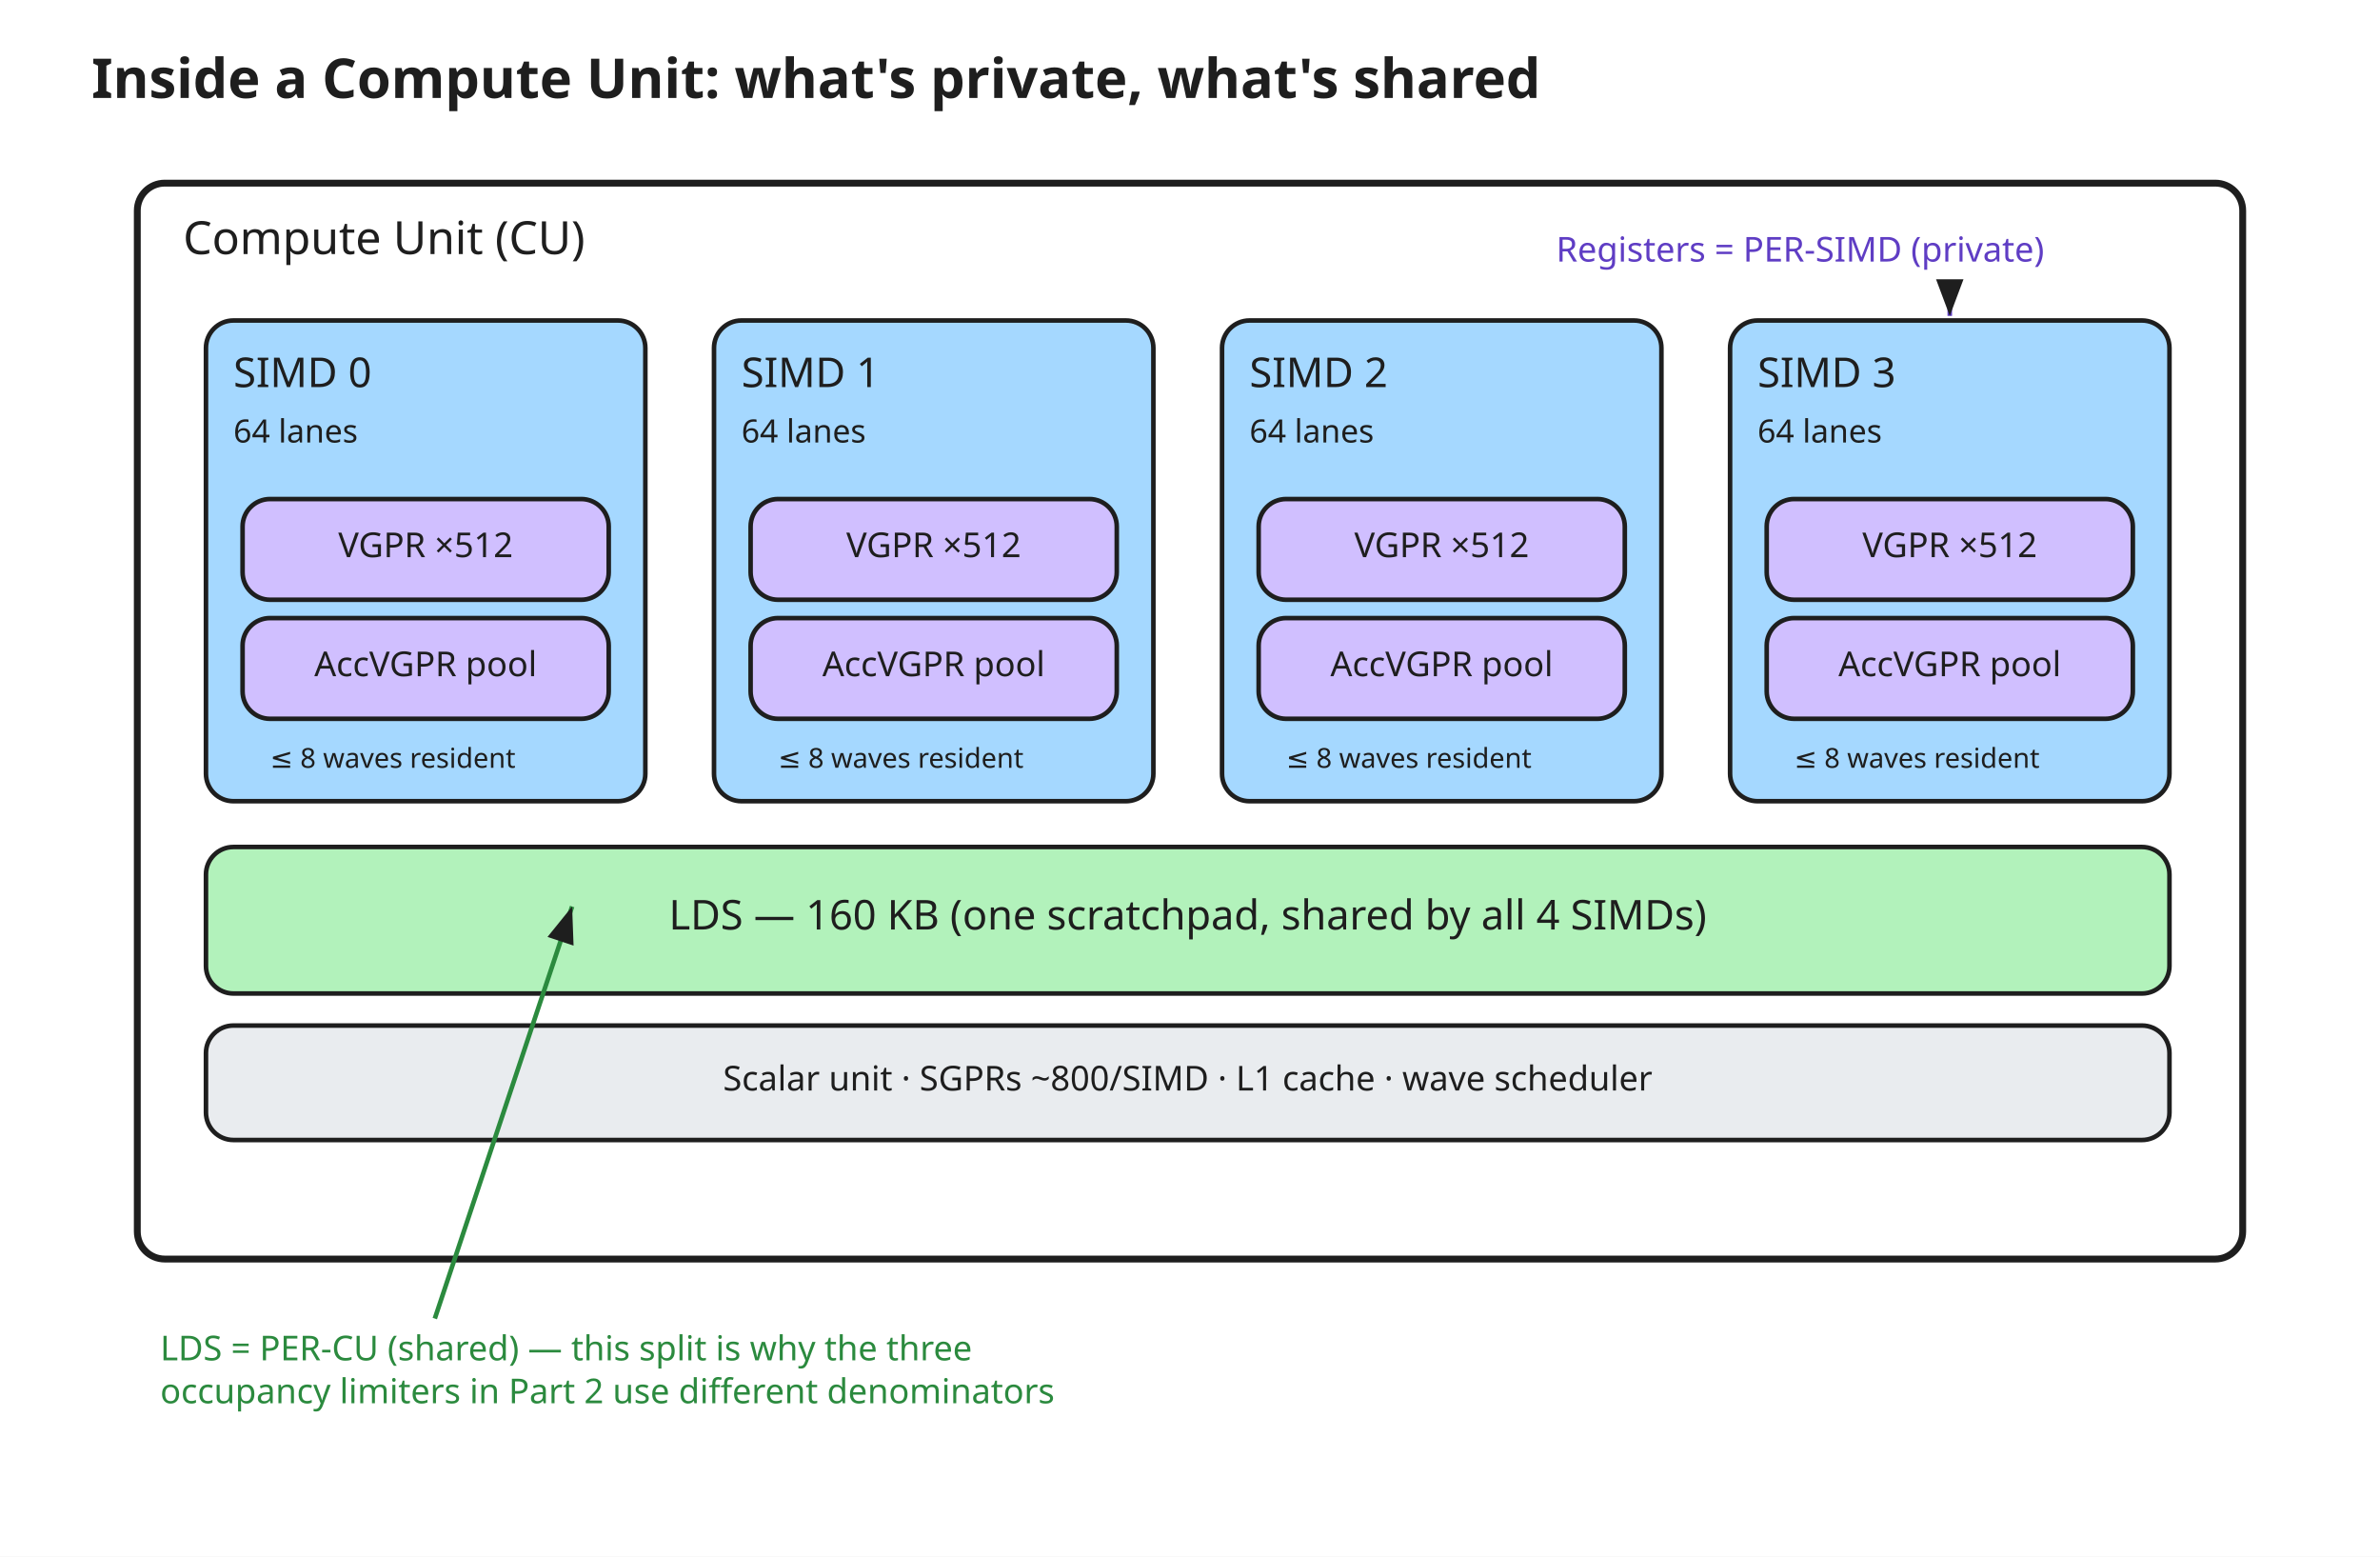
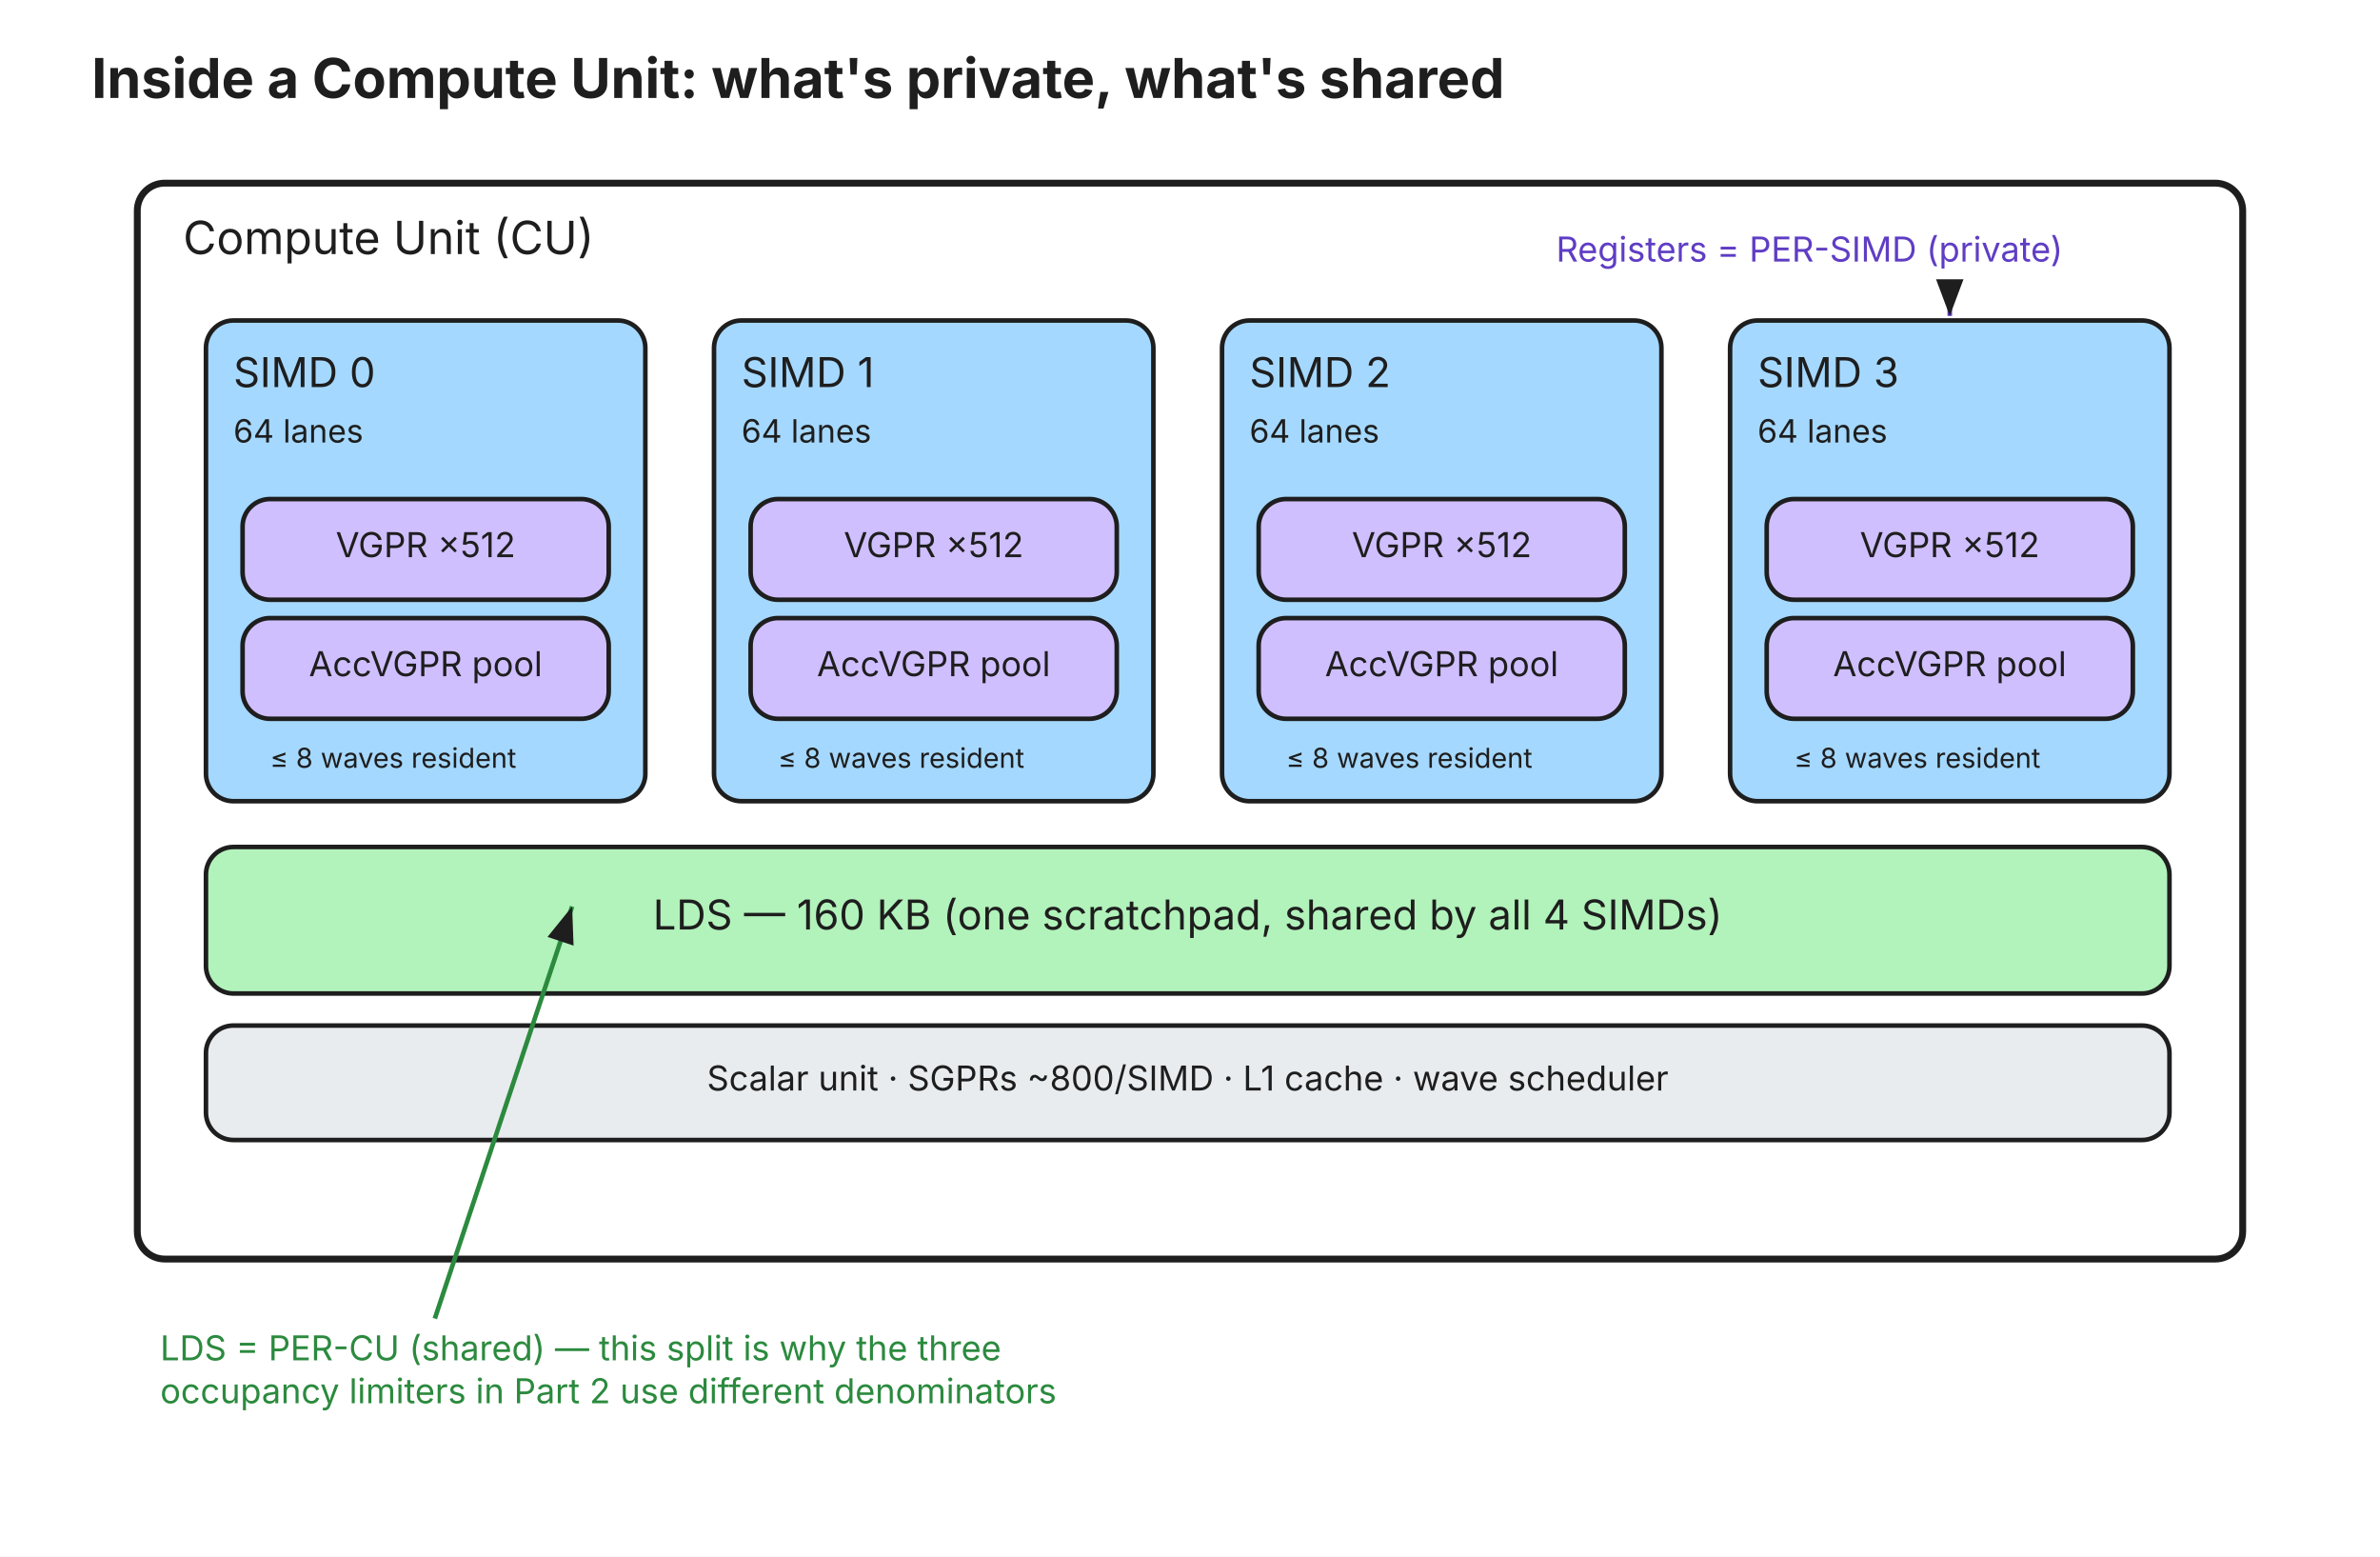
- <svg xmlns="http://www.w3.org/2000/svg" width="1040" height="680" viewBox="0 0 1040 680" font-family="Comic Sans MS, Segoe Print, sans-serif">
+ <svg xmlns="http://www.w3.org/2000/svg" width="1040" height="680" viewBox="0 0 1040 680" font-family="system-ui, -apple-system, sans-serif">
  <defs>
    <marker id="ah" markerWidth="10" markerHeight="10" refX="8" refY="3" orient="auto" markerUnits="strokeWidth">
      <path d="M0,0 L8,3 L0,6 Z" fill="#1e1e1e" />
    </marker>
  </defs>
  <rect width="1040" height="680" fill="#ffffff" />
  <rect x="60" y="80" width="920" height="470" rx="12" fill="#ffffff" stroke="#1e1e1e" stroke-width="3" />
  <rect x="90" y="140" width="192" height="210" rx="12" fill="#a5d8ff" stroke="#1e1e1e" stroke-width="2" />
  <rect x="106" y="218" width="160" height="44" rx="12" fill="#d0bfff" stroke="#1e1e1e" stroke-width="2" />
  <rect x="106" y="270" width="160" height="44" rx="12" fill="#d0bfff" stroke="#1e1e1e" stroke-width="2" />
  <rect x="312" y="140" width="192" height="210" rx="12" fill="#a5d8ff" stroke="#1e1e1e" stroke-width="2" />
  <rect x="328" y="218" width="160" height="44" rx="12" fill="#d0bfff" stroke="#1e1e1e" stroke-width="2" />
  <rect x="328" y="270" width="160" height="44" rx="12" fill="#d0bfff" stroke="#1e1e1e" stroke-width="2" />
  <rect x="534" y="140" width="192" height="210" rx="12" fill="#a5d8ff" stroke="#1e1e1e" stroke-width="2" />
  <rect x="550" y="218" width="160" height="44" rx="12" fill="#d0bfff" stroke="#1e1e1e" stroke-width="2" />
  <rect x="550" y="270" width="160" height="44" rx="12" fill="#d0bfff" stroke="#1e1e1e" stroke-width="2" />
  <rect x="756" y="140" width="192" height="210" rx="12" fill="#a5d8ff" stroke="#1e1e1e" stroke-width="2" />
  <rect x="772" y="218" width="160" height="44" rx="12" fill="#d0bfff" stroke="#1e1e1e" stroke-width="2" />
  <rect x="772" y="270" width="160" height="44" rx="12" fill="#d0bfff" stroke="#1e1e1e" stroke-width="2" />
  <rect x="90" y="370" width="858" height="64" rx="12" fill="#b2f2bb" stroke="#1e1e1e" stroke-width="2" />
  <rect x="90" y="448" width="858" height="50" rx="12" fill="#e9ecef" stroke="#1e1e1e" stroke-width="2" />
  <line x1="852" y1="124" x2="852" y2="138" stroke="#5f3dc4" stroke-width="2" marker-end="url(#ah)" />
  <line x1="190" y1="576" x2="250" y2="396" stroke="#2b8a3e" stroke-width="2" marker-end="url(#ah)" />
  <text x="40" y="42.8" font-size="24" text-anchor="start" fill="#1e1e1e" font-weight="bold">Inside a Compute Unit: what's private, what's shared</text>
  <text x="80" y="111.0" font-size="20" text-anchor="start" fill="#1e1e1e" font-weight="normal">Compute Unit (CU)</text>
  <text x="102" y="169.1" font-size="18" text-anchor="start" fill="#1e1e1e" font-weight="normal">SIMD 0</text>
  <text x="102" y="193.3" font-size="14" text-anchor="start" fill="#1e1e1e" font-weight="normal">64 lanes</text>
  <text x="186.0" y="243.375" font-size="15" text-anchor="middle" fill="#1e1e1e" font-weight="normal">VGPR ×512</text>
  <text x="186.0" y="295.375" font-size="15" text-anchor="middle" fill="#1e1e1e" font-weight="normal">AccVGPR pool</text>
  <text x="118" y="335.4" font-size="12" text-anchor="start" fill="#1e1e1e" font-weight="normal">≤ 8 waves resident</text>
  <text x="324" y="169.1" font-size="18" text-anchor="start" fill="#1e1e1e" font-weight="normal">SIMD 1</text>
  <text x="324" y="193.3" font-size="14" text-anchor="start" fill="#1e1e1e" font-weight="normal">64 lanes</text>
  <text x="408.0" y="243.375" font-size="15" text-anchor="middle" fill="#1e1e1e" font-weight="normal">VGPR ×512</text>
  <text x="408.0" y="295.375" font-size="15" text-anchor="middle" fill="#1e1e1e" font-weight="normal">AccVGPR pool</text>
  <text x="340" y="335.4" font-size="12" text-anchor="start" fill="#1e1e1e" font-weight="normal">≤ 8 waves resident</text>
  <text x="546" y="169.1" font-size="18" text-anchor="start" fill="#1e1e1e" font-weight="normal">SIMD 2</text>
  <text x="546" y="193.3" font-size="14" text-anchor="start" fill="#1e1e1e" font-weight="normal">64 lanes</text>
  <text x="630.0" y="243.375" font-size="15" text-anchor="middle" fill="#1e1e1e" font-weight="normal">VGPR ×512</text>
  <text x="630.0" y="295.375" font-size="15" text-anchor="middle" fill="#1e1e1e" font-weight="normal">AccVGPR pool</text>
  <text x="562" y="335.4" font-size="12" text-anchor="start" fill="#1e1e1e" font-weight="normal">≤ 8 waves resident</text>
  <text x="768" y="169.1" font-size="18" text-anchor="start" fill="#1e1e1e" font-weight="normal">SIMD 3</text>
  <text x="768" y="193.3" font-size="14" text-anchor="start" fill="#1e1e1e" font-weight="normal">64 lanes</text>
  <text x="852.0" y="243.375" font-size="15" text-anchor="middle" fill="#1e1e1e" font-weight="normal">VGPR ×512</text>
  <text x="852.0" y="295.375" font-size="15" text-anchor="middle" fill="#1e1e1e" font-weight="normal">AccVGPR pool</text>
  <text x="784" y="335.4" font-size="12" text-anchor="start" fill="#1e1e1e" font-weight="normal">≤ 8 waves resident</text>
  <text x="519.0" y="406.05" font-size="18" text-anchor="middle" fill="#1e1e1e" font-weight="normal">LDS — 160 KB   (one scratchpad, shared by all 4 SIMDs)</text>
  <text x="519.0" y="476.375" font-size="15" text-anchor="middle" fill="#1e1e1e" font-weight="normal">Scalar unit · SGPRs ~800/SIMD · L1 cache · wave scheduler</text>
  <text x="680" y="114.25" font-size="15" text-anchor="start" fill="#5f3dc4" font-weight="normal">Registers = PER-SIMD (private)</text>
  <text x="70" y="594.25" font-size="15" text-anchor="start" fill="#2b8a3e" font-weight="normal">LDS = PER-CU (shared)  —  this split is why the three</text>
  <text x="70" y="613.0" font-size="15" text-anchor="start" fill="#2b8a3e" font-weight="normal">occupancy limiters in Part 2 use different denominators</text>
</svg>
